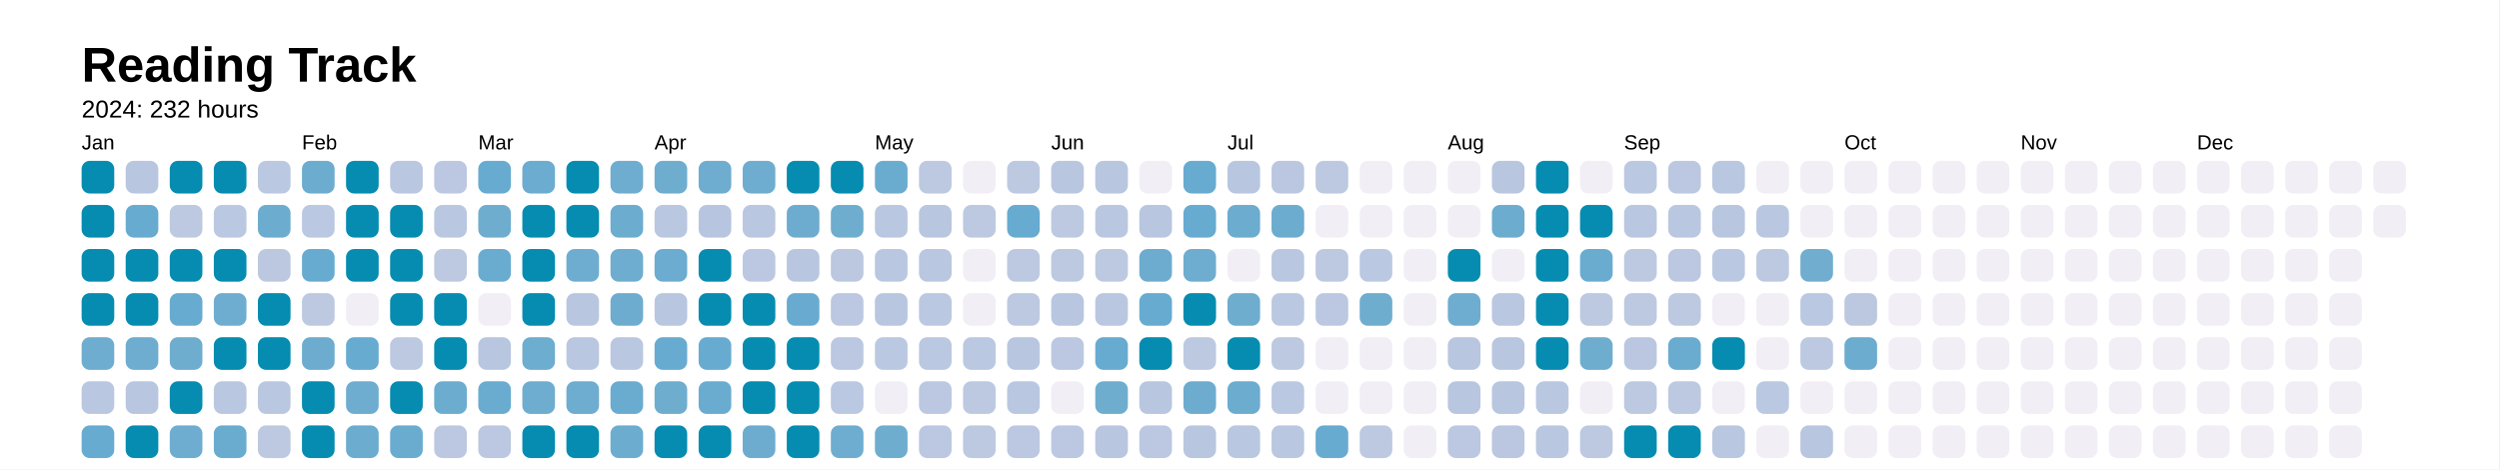
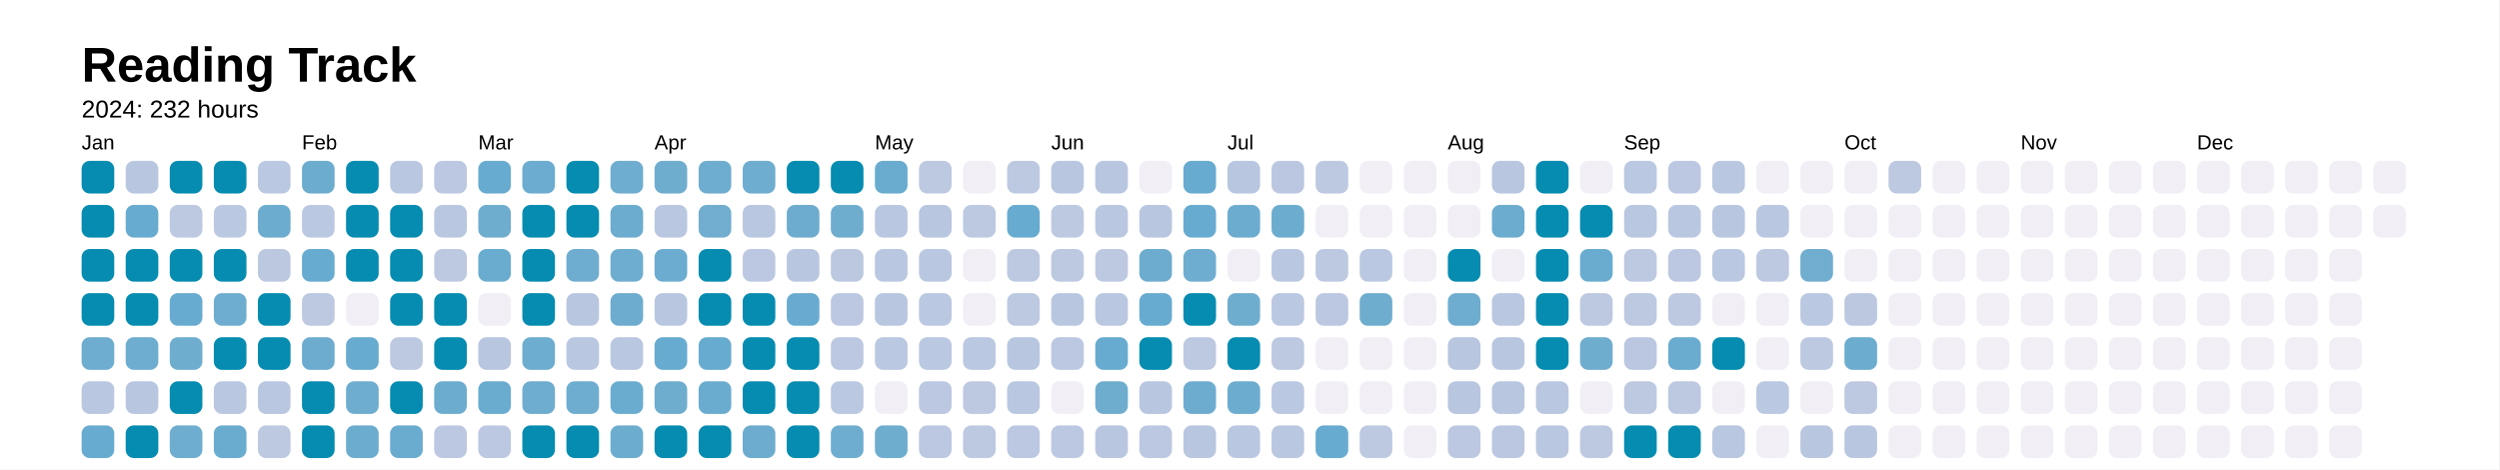
<svg xmlns="http://www.w3.org/2000/svg" baseProfile="full" height="57.5mm" version="1.1" viewBox="0,0,306.2,57.5" width="306.2mm">
  <defs />
  <rect fill="#FFFFFF" height="57.5" width="306.2" x="0" y="0" />
  <text fill="#000000" style="font-size:6px; font-family:Arial; font-weight:bold;" x="10" y="10">Reading Track</text>
  <text fill="#000000" style="font-size:3px; font-family:Arial;" x="10" y="14.4">2024: 232 hours</text>
  <text fill="#000000" style="font-size:2.5px; font-family:Arial" x="10" y="18.3">Jan</text>
  <rect fill="#058cb0" height="4" rx="1" ry="1" width="4" x="10" y="19.7" />
  <rect fill="#058cb0" height="4" rx="1" ry="1" width="4" x="10" y="25.1" />
  <rect fill="#058cb0" height="4" rx="1" ry="1" width="4" x="10" y="30.5" />
  <rect fill="#058cb0" height="4" rx="1" ry="1" width="4" x="10" y="35.9" />
  <rect fill="#6eadcf" height="4" rx="1" ry="1" width="4" x="10" y="41.3" />
  <rect fill="#bac7e0" height="4" rx="1" ry="1" width="4" x="10" y="46.7" />
  <rect fill="#67abd0" height="4" rx="1" ry="1" width="4" x="10" y="52.1" />
  <rect fill="#b8c6e0" height="4" rx="1" ry="1" width="4" x="15.4" y="19.7" />
  <rect fill="#68abd0" height="4" rx="1" ry="1" width="4" x="15.4" y="25.1" />
  <rect fill="#058cb0" height="4" rx="1" ry="1" width="4" x="15.4" y="30.5" />
  <rect fill="#058cb0" height="4" rx="1" ry="1" width="4" x="15.4" y="35.9" />
  <rect fill="#6eadcf" height="4" rx="1" ry="1" width="4" x="15.4" y="41.3" />
  <rect fill="#b9c6e0" height="4" rx="1" ry="1" width="4" x="15.4" y="46.7" />
  <rect fill="#058cb0" height="4" rx="1" ry="1" width="4" x="15.4" y="52.1" />
  <rect fill="#058cb0" height="4" rx="1" ry="1" width="4" x="20.8" y="19.7" />
  <rect fill="#bcc9e1" height="4" rx="1" ry="1" width="4" x="20.8" y="25.1" />
  <rect fill="#058cb0" height="4" rx="1" ry="1" width="4" x="20.8" y="30.5" />
  <rect fill="#68abd0" height="4" rx="1" ry="1" width="4" x="20.8" y="35.9" />
  <rect fill="#6fadcf" height="4" rx="1" ry="1" width="4" x="20.8" y="41.3" />
  <rect fill="#058cb0" height="4" rx="1" ry="1" width="4" x="20.8" y="46.7" />
  <rect fill="#6eadcf" height="4" rx="1" ry="1" width="4" x="20.8" y="52.1" />
  <rect fill="#058cb0" height="4" rx="1" ry="1" width="4" x="26.2" y="19.7" />
  <rect fill="#bbc8e1" height="4" rx="1" ry="1" width="4" x="26.2" y="25.1" />
  <rect fill="#058cb0" height="4" rx="1" ry="1" width="4" x="26.2" y="30.5" />
  <rect fill="#6eadcf" height="4" rx="1" ry="1" width="4" x="26.2" y="35.9" />
  <rect fill="#058cb0" height="4" rx="1" ry="1" width="4" x="26.2" y="41.3" />
  <rect fill="#b9c7e0" height="4" rx="1" ry="1" width="4" x="26.2" y="46.7" />
  <rect fill="#6aacd0" height="4" rx="1" ry="1" width="4" x="26.2" y="52.1" />
  <rect fill="#bbc8e1" height="4" rx="1" ry="1" width="4" x="31.6" y="19.7" />
  <rect fill="#6caccf" height="4" rx="1" ry="1" width="4" x="31.6" y="25.1" />
  <rect fill="#bbc8e0" height="4" rx="1" ry="1" width="4" x="31.6" y="30.5" />
  <rect fill="#058cb0" height="4" rx="1" ry="1" width="4" x="31.6" y="35.9" />
  <rect fill="#058cb0" height="4" rx="1" ry="1" width="4" x="31.6" y="41.3" />
  <rect fill="#bac7e0" height="4" rx="1" ry="1" width="4" x="31.6" y="46.7" />
  <rect fill="#bcc9e1" height="4" rx="1" ry="1" width="4" x="31.6" y="52.1" />
  <text fill="#000000" style="font-size:2.5px; font-family:Arial" x="37.0" y="18.3">Feb</text>
  <rect fill="#6caccf" height="4" rx="1" ry="1" width="4" x="37.0" y="19.7" />
  <rect fill="#bbc8e1" height="4" rx="1" ry="1" width="4" x="37.0" y="25.1" />
  <rect fill="#68abd0" height="4" rx="1" ry="1" width="4" x="37.0" y="30.5" />
  <rect fill="#bdc9e1" height="4" rx="1" ry="1" width="4" x="37.0" y="35.9" />
  <rect fill="#6daccf" height="4" rx="1" ry="1" width="4" x="37.0" y="41.3" />
  <rect fill="#058cb0" height="4" rx="1" ry="1" width="4" x="37.0" y="46.7" />
  <rect fill="#058cb0" height="4" rx="1" ry="1" width="4" x="37.0" y="52.1" />
  <rect fill="#058cb0" height="4" rx="1" ry="1" width="4" x="42.4" y="19.7" />
  <rect fill="#058cb0" height="4" rx="1" ry="1" width="4" x="42.4" y="25.1" />
  <rect fill="#058cb0" height="4" rx="1" ry="1" width="4" x="42.4" y="30.5" />
  <rect fill="#f1eef6" height="4" rx="1" ry="1" width="4" x="42.4" y="35.9" />
  <rect fill="#67abd0" height="4" rx="1" ry="1" width="4" x="42.4" y="41.3" />
  <rect fill="#6eadcf" height="4" rx="1" ry="1" width="4" x="42.4" y="46.7" />
  <rect fill="#6baccf" height="4" rx="1" ry="1" width="4" x="42.4" y="52.1" />
  <rect fill="#bac7e0" height="4" rx="1" ry="1" width="4" x="47.8" y="19.7" />
  <rect fill="#058cb0" height="4" rx="1" ry="1" width="4" x="47.8" y="25.1" />
  <rect fill="#058cb0" height="4" rx="1" ry="1" width="4" x="47.8" y="30.5" />
  <rect fill="#058cb0" height="4" rx="1" ry="1" width="4" x="47.8" y="35.9" />
  <rect fill="#bdc9e1" height="4" rx="1" ry="1" width="4" x="47.8" y="41.3" />
  <rect fill="#058cb0" height="4" rx="1" ry="1" width="4" x="47.8" y="46.7" />
  <rect fill="#6aacd0" height="4" rx="1" ry="1" width="4" x="47.8" y="52.1" />
  <rect fill="#bcc8e1" height="4" rx="1" ry="1" width="4" x="53.2" y="19.7" />
  <rect fill="#bac7e0" height="4" rx="1" ry="1" width="4" x="53.2" y="25.1" />
  <rect fill="#bdc9e1" height="4" rx="1" ry="1" width="4" x="53.2" y="30.5" />
  <rect fill="#058cb0" height="4" rx="1" ry="1" width="4" x="53.2" y="35.9" />
  <rect fill="#058cb0" height="4" rx="1" ry="1" width="4" x="53.2" y="41.3" />
  <rect fill="#6caccf" height="4" rx="1" ry="1" width="4" x="53.2" y="46.7" />
  <rect fill="#bcc8e1" height="4" rx="1" ry="1" width="4" x="53.2" y="52.1" />
  <text fill="#000000" style="font-size:2.5px; font-family:Arial" x="58.6" y="18.3">Mar</text>
  <rect fill="#68abd0" height="4" rx="1" ry="1" width="4" x="58.6" y="19.7" />
  <rect fill="#6fadcf" height="4" rx="1" ry="1" width="4" x="58.6" y="25.1" />
  <rect fill="#69acd0" height="4" rx="1" ry="1" width="4" x="58.6" y="30.5" />
  <rect fill="#f1eef6" height="4" rx="1" ry="1" width="4" x="58.6" y="35.9" />
  <rect fill="#b9c6e0" height="4" rx="1" ry="1" width="4" x="58.6" y="41.3" />
  <rect fill="#69acd0" height="4" rx="1" ry="1" width="4" x="58.6" y="46.7" />
  <rect fill="#bcc8e1" height="4" rx="1" ry="1" width="4" x="58.6" y="52.1" />
  <rect fill="#6bacd0" height="4" rx="1" ry="1" width="4" x="64" y="19.7" />
  <rect fill="#058cb0" height="4" rx="1" ry="1" width="4" x="64" y="25.1" />
  <rect fill="#058cb0" height="4" rx="1" ry="1" width="4" x="64" y="30.5" />
  <rect fill="#058cb0" height="4" rx="1" ry="1" width="4" x="64" y="35.9" />
  <rect fill="#6dadcf" height="4" rx="1" ry="1" width="4" x="64" y="41.3" />
  <rect fill="#6eadcf" height="4" rx="1" ry="1" width="4" x="64" y="46.7" />
  <rect fill="#058cb0" height="4" rx="1" ry="1" width="4" x="64" y="52.1" />
  <rect fill="#058cb0" height="4" rx="1" ry="1" width="4" x="69.4" y="19.7" />
  <rect fill="#058cb0" height="4" rx="1" ry="1" width="4" x="69.4" y="25.1" />
  <rect fill="#6eadcf" height="4" rx="1" ry="1" width="4" x="69.4" y="30.5" />
  <rect fill="#b9c6e0" height="4" rx="1" ry="1" width="4" x="69.4" y="35.9" />
  <rect fill="#bac7e0" height="4" rx="1" ry="1" width="4" x="69.4" y="41.3" />
  <rect fill="#6eadcf" height="4" rx="1" ry="1" width="4" x="69.4" y="46.7" />
  <rect fill="#058cb0" height="4" rx="1" ry="1" width="4" x="69.4" y="52.1" />
  <rect fill="#6eadcf" height="4" rx="1" ry="1" width="4" x="74.8" y="19.7" />
  <rect fill="#6baccf" height="4" rx="1" ry="1" width="4" x="74.8" y="25.1" />
  <rect fill="#6eadcf" height="4" rx="1" ry="1" width="4" x="74.8" y="30.5" />
  <rect fill="#6daccf" height="4" rx="1" ry="1" width="4" x="74.8" y="35.9" />
  <rect fill="#bac7e0" height="4" rx="1" ry="1" width="4" x="74.8" y="41.3" />
  <rect fill="#69acd0" height="4" rx="1" ry="1" width="4" x="74.8" y="46.7" />
  <rect fill="#6caccf" height="4" rx="1" ry="1" width="4" x="74.8" y="52.1" />
  <text fill="#000000" style="font-size:2.5px; font-family:Arial" x="80.2" y="18.3">Apr</text>
  <rect fill="#6fadcf" height="4" rx="1" ry="1" width="4" x="80.2" y="19.7" />
  <rect fill="#bac7e0" height="4" rx="1" ry="1" width="4" x="80.2" y="25.1" />
  <rect fill="#6bacd0" height="4" rx="1" ry="1" width="4" x="80.2" y="30.5" />
  <rect fill="#b8c6e0" height="4" rx="1" ry="1" width="4" x="80.2" y="35.9" />
  <rect fill="#67abd0" height="4" rx="1" ry="1" width="4" x="80.2" y="41.3" />
  <rect fill="#6fadcf" height="4" rx="1" ry="1" width="4" x="80.2" y="46.7" />
  <rect fill="#058cb0" height="4" rx="1" ry="1" width="4" x="80.2" y="52.1" />
  <rect fill="#6eadcf" height="4" rx="1" ry="1" width="4" x="85.6" y="19.7" />
-   <rect fill="#b7c5e0" height="4" rx="1" ry="1" width="4" x="85.6" y="25.1" />
+   <rect fill="#70adcf" height="4" rx="1" ry="1" width="4" x="85.6" y="25.1" />
  <rect fill="#058cb0" height="4" rx="1" ry="1" width="4" x="85.6" y="30.5" />
  <rect fill="#058cb0" height="4" rx="1" ry="1" width="4" x="85.6" y="35.9" />
  <rect fill="#67abd0" height="4" rx="1" ry="1" width="4" x="85.6" y="41.3" />
  <rect fill="#6aacd0" height="4" rx="1" ry="1" width="4" x="85.6" y="46.7" />
  <rect fill="#058cb0" height="4" rx="1" ry="1" width="4" x="85.6" y="52.1" />
  <rect fill="#6eadcf" height="4" rx="1" ry="1" width="4" x="91" y="19.7" />
  <rect fill="#bac7e0" height="4" rx="1" ry="1" width="4" x="91" y="25.1" />
  <rect fill="#bcc8e1" height="4" rx="1" ry="1" width="4" x="91" y="30.5" />
  <rect fill="#058cb0" height="4" rx="1" ry="1" width="4" x="91" y="35.9" />
  <rect fill="#058cb0" height="4" rx="1" ry="1" width="4" x="91" y="41.3" />
  <rect fill="#058cb0" height="4" rx="1" ry="1" width="4" x="91" y="46.7" />
  <rect fill="#6daccf" height="4" rx="1" ry="1" width="4" x="91" y="52.1" />
  <rect fill="#058cb0" height="4" rx="1" ry="1" width="4" x="96.4" y="19.7" />
  <rect fill="#6daccf" height="4" rx="1" ry="1" width="4" x="96.4" y="25.1" />
  <rect fill="#b9c6e0" height="4" rx="1" ry="1" width="4" x="96.4" y="30.5" />
  <rect fill="#69abd0" height="4" rx="1" ry="1" width="4" x="96.4" y="35.9" />
  <rect fill="#058cb0" height="4" rx="1" ry="1" width="4" x="96.4" y="41.3" />
  <rect fill="#058cb0" height="4" rx="1" ry="1" width="4" x="96.4" y="46.7" />
  <rect fill="#058cb0" height="4" rx="1" ry="1" width="4" x="96.4" y="52.1" />
  <rect fill="#058cb0" height="4" rx="1" ry="1" width="4" x="101.8" y="19.7" />
  <rect fill="#6fadcf" height="4" rx="1" ry="1" width="4" x="101.8" y="25.1" />
  <rect fill="#bbc8e0" height="4" rx="1" ry="1" width="4" x="101.8" y="30.5" />
  <rect fill="#bcc8e1" height="4" rx="1" ry="1" width="4" x="101.8" y="35.9" />
  <rect fill="#bcc8e1" height="4" rx="1" ry="1" width="4" x="101.8" y="41.3" />
  <rect fill="#bbc8e1" height="4" rx="1" ry="1" width="4" x="101.8" y="46.7" />
  <rect fill="#6eadcf" height="4" rx="1" ry="1" width="4" x="101.8" y="52.1" />
  <text fill="#000000" style="font-size:2.5px; font-family:Arial" x="107.2" y="18.3">May</text>
  <rect fill="#6aacd0" height="4" rx="1" ry="1" width="4" x="107.2" y="19.7" />
  <rect fill="#bac7e0" height="4" rx="1" ry="1" width="4" x="107.2" y="25.1" />
  <rect fill="#bac7e0" height="4" rx="1" ry="1" width="4" x="107.2" y="30.5" />
  <rect fill="#b8c6e0" height="4" rx="1" ry="1" width="4" x="107.2" y="35.9" />
  <rect fill="#bbc8e1" height="4" rx="1" ry="1" width="4" x="107.2" y="41.3" />
  <rect fill="#f1eef6" height="4" rx="1" ry="1" width="4" x="107.2" y="46.7" />
  <rect fill="#6fadcf" height="4" rx="1" ry="1" width="4" x="107.2" y="52.1" />
  <rect fill="#bdc9e1" height="4" rx="1" ry="1" width="4" x="112.6" y="19.7" />
  <rect fill="#b8c6e0" height="4" rx="1" ry="1" width="4" x="112.6" y="25.1" />
  <rect fill="#bac7e0" height="4" rx="1" ry="1" width="4" x="112.6" y="30.5" />
  <rect fill="#bbc8e1" height="4" rx="1" ry="1" width="4" x="112.6" y="35.9" />
  <rect fill="#bbc8e1" height="4" rx="1" ry="1" width="4" x="112.6" y="41.3" />
  <rect fill="#bcc8e1" height="4" rx="1" ry="1" width="4" x="112.6" y="46.7" />
  <rect fill="#bcc8e1" height="4" rx="1" ry="1" width="4" x="112.6" y="52.1" />
  <rect fill="#f1eef6" height="4" rx="1" ry="1" width="4" x="118" y="19.7" />
  <rect fill="#bcc9e1" height="4" rx="1" ry="1" width="4" x="118" y="25.1" />
  <rect fill="#f1eef6" height="4" rx="1" ry="1" width="4" x="118" y="30.5" />
  <rect fill="#f1eef6" height="4" rx="1" ry="1" width="4" x="118" y="35.9" />
  <rect fill="#bbc8e1" height="4" rx="1" ry="1" width="4" x="118" y="41.3" />
  <rect fill="#bdc9e1" height="4" rx="1" ry="1" width="4" x="118" y="46.7" />
  <rect fill="#bdc9e1" height="4" rx="1" ry="1" width="4" x="118" y="52.1" />
  <rect fill="#bdc9e1" height="4" rx="1" ry="1" width="4" x="123.4" y="19.7" />
  <rect fill="#67abd0" height="4" rx="1" ry="1" width="4" x="123.4" y="25.1" />
  <rect fill="#bcc9e1" height="4" rx="1" ry="1" width="4" x="123.4" y="30.5" />
  <rect fill="#bdc9e1" height="4" rx="1" ry="1" width="4" x="123.4" y="35.9" />
  <rect fill="#b8c6e0" height="4" rx="1" ry="1" width="4" x="123.4" y="41.3" />
  <rect fill="#bac7e0" height="4" rx="1" ry="1" width="4" x="123.4" y="46.7" />
  <rect fill="#bcc8e1" height="4" rx="1" ry="1" width="4" x="123.4" y="52.1" />
  <text fill="#000000" style="font-size:2.5px; font-family:Arial" x="128.8" y="18.3">Jun</text>
  <rect fill="#b9c6e0" height="4" rx="1" ry="1" width="4" x="128.8" y="19.7" />
  <rect fill="#bcc9e1" height="4" rx="1" ry="1" width="4" x="128.8" y="25.1" />
  <rect fill="#bdc9e1" height="4" rx="1" ry="1" width="4" x="128.8" y="30.5" />
  <rect fill="#b8c6e0" height="4" rx="1" ry="1" width="4" x="128.8" y="35.9" />
  <rect fill="#bcc8e1" height="4" rx="1" ry="1" width="4" x="128.8" y="41.3" />
  <rect fill="#f1eef6" height="4" rx="1" ry="1" width="4" x="128.8" y="46.7" />
  <rect fill="#bcc8e1" height="4" rx="1" ry="1" width="4" x="128.8" y="52.1" />
  <rect fill="#b9c6e0" height="4" rx="1" ry="1" width="4" x="134.2" y="19.7" />
  <rect fill="#bac7e0" height="4" rx="1" ry="1" width="4" x="134.2" y="25.1" />
  <rect fill="#bdc9e1" height="4" rx="1" ry="1" width="4" x="134.2" y="30.5" />
  <rect fill="#bac7e0" height="4" rx="1" ry="1" width="4" x="134.2" y="35.9" />
  <rect fill="#67abd0" height="4" rx="1" ry="1" width="4" x="134.2" y="41.3" />
  <rect fill="#6fadcf" height="4" rx="1" ry="1" width="4" x="134.2" y="46.7" />
  <rect fill="#b9c6e0" height="4" rx="1" ry="1" width="4" x="134.2" y="52.1" />
  <rect fill="#f1eef6" height="4" rx="1" ry="1" width="4" x="139.6" y="19.7" />
  <rect fill="#b8c6e0" height="4" rx="1" ry="1" width="4" x="139.6" y="25.1" />
  <rect fill="#6daccf" height="4" rx="1" ry="1" width="4" x="139.6" y="30.5" />
  <rect fill="#67abd0" height="4" rx="1" ry="1" width="4" x="139.6" y="35.9" />
  <rect fill="#058cb0" height="4" rx="1" ry="1" width="4" x="139.6" y="41.3" />
  <rect fill="#b8c6e0" height="4" rx="1" ry="1" width="4" x="139.6" y="46.7" />
  <rect fill="#bcc8e1" height="4" rx="1" ry="1" width="4" x="139.6" y="52.1" />
  <rect fill="#67abd0" height="4" rx="1" ry="1" width="4" x="145" y="19.7" />
  <rect fill="#67abd0" height="4" rx="1" ry="1" width="4" x="145" y="25.1" />
  <rect fill="#6eadcf" height="4" rx="1" ry="1" width="4" x="145" y="30.5" />
  <rect fill="#058cb0" height="4" rx="1" ry="1" width="4" x="145" y="35.9" />
  <rect fill="#bdc9e1" height="4" rx="1" ry="1" width="4" x="145" y="41.3" />
  <rect fill="#6daccf" height="4" rx="1" ry="1" width="4" x="145" y="46.7" />
  <rect fill="#b8c6e0" height="4" rx="1" ry="1" width="4" x="145" y="52.1" />
  <text fill="#000000" style="font-size:2.5px; font-family:Arial" x="150.4" y="18.3">Jul</text>
  <rect fill="#b8c6e0" height="4" rx="1" ry="1" width="4" x="150.4" y="19.7" />
  <rect fill="#6baccf" height="4" rx="1" ry="1" width="4" x="150.4" y="25.1" />
  <rect fill="#f1eef6" height="4" rx="1" ry="1" width="4" x="150.4" y="30.5" />
  <rect fill="#6fadcf" height="4" rx="1" ry="1" width="4" x="150.4" y="35.9" />
  <rect fill="#058cb0" height="4" rx="1" ry="1" width="4" x="150.4" y="41.3" />
  <rect fill="#6caccf" height="4" rx="1" ry="1" width="4" x="150.4" y="46.7" />
  <rect fill="#b9c7e0" height="4" rx="1" ry="1" width="4" x="150.4" y="52.1" />
  <rect fill="#bbc7e0" height="4" rx="1" ry="1" width="4" x="155.8" y="19.7" />
  <rect fill="#6caccf" height="4" rx="1" ry="1" width="4" x="155.8" y="25.1" />
  <rect fill="#bac7e0" height="4" rx="1" ry="1" width="4" x="155.8" y="30.5" />
  <rect fill="#bbc8e1" height="4" rx="1" ry="1" width="4" x="155.8" y="35.9" />
  <rect fill="#bdc9e1" height="4" rx="1" ry="1" width="4" x="155.8" y="41.3" />
  <rect fill="#bbc8e1" height="4" rx="1" ry="1" width="4" x="155.8" y="46.7" />
  <rect fill="#bac7e0" height="4" rx="1" ry="1" width="4" x="155.8" y="52.1" />
  <rect fill="#bcc9e1" height="4" rx="1" ry="1" width="4" x="161.2" y="19.7" />
  <rect fill="#f1eef6" height="4" rx="1" ry="1" width="4" x="161.2" y="25.1" />
  <rect fill="#bdc9e1" height="4" rx="1" ry="1" width="4" x="161.2" y="30.5" />
  <rect fill="#bcc8e1" height="4" rx="1" ry="1" width="4" x="161.2" y="35.9" />
  <rect fill="#f1eef6" height="4" rx="1" ry="1" width="4" x="161.2" y="41.3" />
  <rect fill="#f1eef6" height="4" rx="1" ry="1" width="4" x="161.2" y="46.7" />
  <rect fill="#68abd0" height="4" rx="1" ry="1" width="4" x="161.2" y="52.1" />
  <rect fill="#f1eef6" height="4" rx="1" ry="1" width="4" x="166.6" y="19.7" />
  <rect fill="#f1eef6" height="4" rx="1" ry="1" width="4" x="166.6" y="25.1" />
  <rect fill="#bbc8e1" height="4" rx="1" ry="1" width="4" x="166.6" y="30.5" />
  <rect fill="#6fadcf" height="4" rx="1" ry="1" width="4" x="166.6" y="35.9" />
  <rect fill="#f1eef6" height="4" rx="1" ry="1" width="4" x="166.6" y="41.3" />
  <rect fill="#f1eef6" height="4" rx="1" ry="1" width="4" x="166.6" y="46.7" />
  <rect fill="#bdc9e1" height="4" rx="1" ry="1" width="4" x="166.6" y="52.1" />
  <rect fill="#f1eef6" height="4" rx="1" ry="1" width="4" x="172" y="19.7" />
  <rect fill="#f1eef6" height="4" rx="1" ry="1" width="4" x="172" y="25.1" />
  <rect fill="#f1eef6" height="4" rx="1" ry="1" width="4" x="172" y="30.5" />
  <rect fill="#f1eef6" height="4" rx="1" ry="1" width="4" x="172" y="35.9" />
  <rect fill="#f1eef6" height="4" rx="1" ry="1" width="4" x="172" y="41.3" />
  <rect fill="#f1eef6" height="4" rx="1" ry="1" width="4" x="172" y="46.7" />
  <rect fill="#f1eef6" height="4" rx="1" ry="1" width="4" x="172" y="52.1" />
  <text fill="#000000" style="font-size:2.5px; font-family:Arial" x="177.4" y="18.3">Aug</text>
  <rect fill="#f1eef6" height="4" rx="1" ry="1" width="4" x="177.4" y="19.7" />
  <rect fill="#f1eef6" height="4" rx="1" ry="1" width="4" x="177.4" y="25.1" />
  <rect fill="#058cb0" height="4" rx="1" ry="1" width="4" x="177.4" y="30.5" />
  <rect fill="#6eadcf" height="4" rx="1" ry="1" width="4" x="177.4" y="35.9" />
  <rect fill="#b9c6e0" height="4" rx="1" ry="1" width="4" x="177.4" y="41.3" />
  <rect fill="#b9c6e0" height="4" rx="1" ry="1" width="4" x="177.4" y="46.7" />
  <rect fill="#bcc8e1" height="4" rx="1" ry="1" width="4" x="177.4" y="52.1" />
  <rect fill="#b9c6e0" height="4" rx="1" ry="1" width="4" x="182.8" y="19.7" />
  <rect fill="#6baccf" height="4" rx="1" ry="1" width="4" x="182.8" y="25.1" />
  <rect fill="#f1eef6" height="4" rx="1" ry="1" width="4" x="182.8" y="30.5" />
  <rect fill="#b9c7e0" height="4" rx="1" ry="1" width="4" x="182.8" y="35.9" />
  <rect fill="#b9c6e0" height="4" rx="1" ry="1" width="4" x="182.8" y="41.3" />
  <rect fill="#b8c6e0" height="4" rx="1" ry="1" width="4" x="182.8" y="46.7" />
  <rect fill="#bbc7e0" height="4" rx="1" ry="1" width="4" x="182.8" y="52.1" />
  <rect fill="#058cb0" height="4" rx="1" ry="1" width="4" x="188.2" y="19.7" />
  <rect fill="#058cb0" height="4" rx="1" ry="1" width="4" x="188.2" y="25.1" />
  <rect fill="#058cb0" height="4" rx="1" ry="1" width="4" x="188.2" y="30.5" />
  <rect fill="#058cb0" height="4" rx="1" ry="1" width="4" x="188.2" y="35.9" />
  <rect fill="#058cb0" height="4" rx="1" ry="1" width="4" x="188.2" y="41.3" />
  <rect fill="#bac7e0" height="4" rx="1" ry="1" width="4" x="188.2" y="46.7" />
  <rect fill="#bac7e0" height="4" rx="1" ry="1" width="4" x="188.2" y="52.1" />
  <rect fill="#f1eef6" height="4" rx="1" ry="1" width="4" x="193.6" y="19.7" />
  <rect fill="#058cb0" height="4" rx="1" ry="1" width="4" x="193.6" y="25.1" />
  <rect fill="#6aacd0" height="4" rx="1" ry="1" width="4" x="193.6" y="30.5" />
  <rect fill="#bcc9e1" height="4" rx="1" ry="1" width="4" x="193.6" y="35.9" />
  <rect fill="#6fadcf" height="4" rx="1" ry="1" width="4" x="193.6" y="41.3" />
  <rect fill="#f1eef6" height="4" rx="1" ry="1" width="4" x="193.6" y="46.7" />
  <rect fill="#bdc9e1" height="4" rx="1" ry="1" width="4" x="193.6" y="52.1" />
  <text fill="#000000" style="font-size:2.5px; font-family:Arial" x="199" y="18.3">Sep</text>
  <rect fill="#bbc8e1" height="4" rx="1" ry="1" width="4" x="199" y="19.7" />
  <rect fill="#bac7e0" height="4" rx="1" ry="1" width="4" x="199" y="25.1" />
  <rect fill="#bdc9e1" height="4" rx="1" ry="1" width="4" x="199" y="30.5" />
  <rect fill="#bdc9e1" height="4" rx="1" ry="1" width="4" x="199" y="35.9" />
  <rect fill="#bbc7e0" height="4" rx="1" ry="1" width="4" x="199" y="41.3" />
  <rect fill="#bdc9e1" height="4" rx="1" ry="1" width="4" x="199" y="46.7" />
  <rect fill="#058cb0" height="4" rx="1" ry="1" width="4" x="199" y="52.1" />
  <rect fill="#bcc8e1" height="4" rx="1" ry="1" width="4" x="204.4" y="19.7" />
  <rect fill="#bac7e0" height="4" rx="1" ry="1" width="4" x="204.4" y="25.1" />
  <rect fill="#bcc8e1" height="4" rx="1" ry="1" width="4" x="204.4" y="30.5" />
  <rect fill="#bdc9e1" height="4" rx="1" ry="1" width="4" x="204.4" y="35.9" />
  <rect fill="#6aacd0" height="4" rx="1" ry="1" width="4" x="204.4" y="41.3" />
  <rect fill="#bcc9e1" height="4" rx="1" ry="1" width="4" x="204.4" y="46.7" />
  <rect fill="#058cb0" height="4" rx="1" ry="1" width="4" x="204.4" y="52.1" />
  <rect fill="#b9c7e0" height="4" rx="1" ry="1" width="4" x="209.8" y="19.7" />
  <rect fill="#b8c6e0" height="4" rx="1" ry="1" width="4" x="209.8" y="25.1" />
  <rect fill="#bbc8e1" height="4" rx="1" ry="1" width="4" x="209.8" y="30.5" />
  <rect fill="#f1eef6" height="4" rx="1" ry="1" width="4" x="209.8" y="35.9" />
  <rect fill="#058cb0" height="4" rx="1" ry="1" width="4" x="209.8" y="41.3" />
  <rect fill="#f1eef6" height="4" rx="1" ry="1" width="4" x="209.8" y="46.7" />
  <rect fill="#b9c7e0" height="4" rx="1" ry="1" width="4" x="209.8" y="52.1" />
  <rect fill="#f1eef6" height="4" rx="1" ry="1" width="4" x="215.2" y="19.7" />
  <rect fill="#bac7e0" height="4" rx="1" ry="1" width="4" x="215.2" y="25.1" />
  <rect fill="#bdc9e1" height="4" rx="1" ry="1" width="4" x="215.2" y="30.5" />
  <rect fill="#f1eef6" height="4" rx="1" ry="1" width="4" x="215.2" y="35.9" />
  <rect fill="#f1eef6" height="4" rx="1" ry="1" width="4" x="215.2" y="41.3" />
  <rect fill="#bbc8e1" height="4" rx="1" ry="1" width="4" x="215.2" y="46.7" />
  <rect fill="#f1eef6" height="4" rx="1" ry="1" width="4" x="215.2" y="52.1" />
  <rect fill="#f1eef6" height="4" rx="1" ry="1" width="4" x="220.6" y="19.7" />
  <rect fill="#f1eef6" height="4" rx="1" ry="1" width="4" x="220.6" y="25.1" />
  <rect fill="#70adcf" height="4" rx="1" ry="1" width="4" x="220.6" y="30.5" />
  <rect fill="#bbc8e1" height="4" rx="1" ry="1" width="4" x="220.6" y="35.9" />
  <rect fill="#bcc9e1" height="4" rx="1" ry="1" width="4" x="220.6" y="41.3" />
  <rect fill="#f1eef6" height="4" rx="1" ry="1" width="4" x="220.6" y="46.7" />
  <rect fill="#b9c6e0" height="4" rx="1" ry="1" width="4" x="220.6" y="52.1" />
  <text fill="#000000" style="font-size:2.5px; font-family:Arial" x="226" y="18.3">Oct</text>
  <rect fill="#f1eef6" height="4" rx="1" ry="1" width="4" x="226" y="19.7" />
  <rect fill="#f1eef6" height="4" rx="1" ry="1" width="4" x="226" y="25.1" />
  <rect fill="#f1eef6" height="4" rx="1" ry="1" width="4" x="226" y="30.5" />
  <rect fill="#bbc8e0" height="4" rx="1" ry="1" width="4" x="226" y="35.9" />
  <rect fill="#6caccf" height="4" rx="1" ry="1" width="4" x="226" y="41.3" />
-   <rect fill="#f1eef6" height="4" rx="1" ry="1" width="4" x="226" y="46.7" />
-   <rect fill="#f1eef6" height="4" rx="1" ry="1" width="4" x="226" y="52.1" />
-   <rect fill="#f1eef6" height="4" rx="1" ry="1" width="4" x="231.4" y="19.7" />
+   <rect fill="#bdc9e1" height="4" rx="1" ry="1" width="4" x="226" y="46.7" />
+   <rect fill="#b8c6e0" height="4" rx="1" ry="1" width="4" x="226" y="52.1" />
+   <rect fill="#bdc9e1" height="4" rx="1" ry="1" width="4" x="231.4" y="19.7" />
  <rect fill="#f1eef6" height="4" rx="1" ry="1" width="4" x="231.4" y="25.1" />
  <rect fill="#f1eef6" height="4" rx="1" ry="1" width="4" x="231.4" y="30.5" />
  <rect fill="#f1eef6" height="4" rx="1" ry="1" width="4" x="231.4" y="35.9" />
  <rect fill="#f1eef6" height="4" rx="1" ry="1" width="4" x="231.4" y="41.3" />
  <rect fill="#f1eef6" height="4" rx="1" ry="1" width="4" x="231.4" y="46.7" />
  <rect fill="#f1eef6" height="4" rx="1" ry="1" width="4" x="231.4" y="52.1" />
  <rect fill="#f1eef6" height="4" rx="1" ry="1" width="4" x="236.8" y="19.7" />
  <rect fill="#f1eef6" height="4" rx="1" ry="1" width="4" x="236.8" y="25.1" />
  <rect fill="#f1eef6" height="4" rx="1" ry="1" width="4" x="236.8" y="30.5" />
  <rect fill="#f1eef6" height="4" rx="1" ry="1" width="4" x="236.8" y="35.9" />
  <rect fill="#f1eef6" height="4" rx="1" ry="1" width="4" x="236.8" y="41.3" />
  <rect fill="#f1eef6" height="4" rx="1" ry="1" width="4" x="236.8" y="46.7" />
  <rect fill="#f1eef6" height="4" rx="1" ry="1" width="4" x="236.8" y="52.1" />
  <rect fill="#f1eef6" height="4" rx="1" ry="1" width="4" x="242.2" y="19.7" />
  <rect fill="#f1eef6" height="4" rx="1" ry="1" width="4" x="242.2" y="25.1" />
  <rect fill="#f1eef6" height="4" rx="1" ry="1" width="4" x="242.2" y="30.5" />
  <rect fill="#f1eef6" height="4" rx="1" ry="1" width="4" x="242.2" y="35.9" />
  <rect fill="#f1eef6" height="4" rx="1" ry="1" width="4" x="242.2" y="41.3" />
  <rect fill="#f1eef6" height="4" rx="1" ry="1" width="4" x="242.2" y="46.7" />
  <rect fill="#f1eef6" height="4" rx="1" ry="1" width="4" x="242.2" y="52.1" />
  <text fill="#000000" style="font-size:2.5px; font-family:Arial" x="247.6" y="18.3">Nov</text>
  <rect fill="#f1eef6" height="4" rx="1" ry="1" width="4" x="247.6" y="19.7" />
  <rect fill="#f1eef6" height="4" rx="1" ry="1" width="4" x="247.6" y="25.1" />
  <rect fill="#f1eef6" height="4" rx="1" ry="1" width="4" x="247.6" y="30.5" />
  <rect fill="#f1eef6" height="4" rx="1" ry="1" width="4" x="247.6" y="35.9" />
  <rect fill="#f1eef6" height="4" rx="1" ry="1" width="4" x="247.6" y="41.3" />
  <rect fill="#f1eef6" height="4" rx="1" ry="1" width="4" x="247.6" y="46.7" />
  <rect fill="#f1eef6" height="4" rx="1" ry="1" width="4" x="247.6" y="52.1" />
  <rect fill="#f1eef6" height="4" rx="1" ry="1" width="4" x="253" y="19.7" />
  <rect fill="#f1eef6" height="4" rx="1" ry="1" width="4" x="253" y="25.1" />
  <rect fill="#f1eef6" height="4" rx="1" ry="1" width="4" x="253" y="30.5" />
  <rect fill="#f1eef6" height="4" rx="1" ry="1" width="4" x="253" y="35.9" />
  <rect fill="#f1eef6" height="4" rx="1" ry="1" width="4" x="253" y="41.3" />
  <rect fill="#f1eef6" height="4" rx="1" ry="1" width="4" x="253" y="46.7" />
  <rect fill="#f1eef6" height="4" rx="1" ry="1" width="4" x="253" y="52.1" />
  <rect fill="#f1eef6" height="4" rx="1" ry="1" width="4" x="258.4" y="19.7" />
  <rect fill="#f1eef6" height="4" rx="1" ry="1" width="4" x="258.4" y="25.1" />
  <rect fill="#f1eef6" height="4" rx="1" ry="1" width="4" x="258.4" y="30.5" />
  <rect fill="#f1eef6" height="4" rx="1" ry="1" width="4" x="258.4" y="35.9" />
  <rect fill="#f1eef6" height="4" rx="1" ry="1" width="4" x="258.4" y="41.3" />
  <rect fill="#f1eef6" height="4" rx="1" ry="1" width="4" x="258.4" y="46.7" />
  <rect fill="#f1eef6" height="4" rx="1" ry="1" width="4" x="258.4" y="52.1" />
  <rect fill="#f1eef6" height="4" rx="1" ry="1" width="4" x="263.8" y="19.7" />
  <rect fill="#f1eef6" height="4" rx="1" ry="1" width="4" x="263.8" y="25.1" />
  <rect fill="#f1eef6" height="4" rx="1" ry="1" width="4" x="263.8" y="30.5" />
  <rect fill="#f1eef6" height="4" rx="1" ry="1" width="4" x="263.8" y="35.9" />
  <rect fill="#f1eef6" height="4" rx="1" ry="1" width="4" x="263.8" y="41.3" />
  <rect fill="#f1eef6" height="4" rx="1" ry="1" width="4" x="263.8" y="46.7" />
  <rect fill="#f1eef6" height="4" rx="1" ry="1" width="4" x="263.8" y="52.1" />
  <text fill="#000000" style="font-size:2.5px; font-family:Arial" x="269.2" y="18.3">Dec</text>
  <rect fill="#f1eef6" height="4" rx="1" ry="1" width="4" x="269.2" y="19.7" />
  <rect fill="#f1eef6" height="4" rx="1" ry="1" width="4" x="269.2" y="25.1" />
  <rect fill="#f1eef6" height="4" rx="1" ry="1" width="4" x="269.2" y="30.5" />
  <rect fill="#f1eef6" height="4" rx="1" ry="1" width="4" x="269.2" y="35.9" />
  <rect fill="#f1eef6" height="4" rx="1" ry="1" width="4" x="269.2" y="41.3" />
  <rect fill="#f1eef6" height="4" rx="1" ry="1" width="4" x="269.2" y="46.7" />
  <rect fill="#f1eef6" height="4" rx="1" ry="1" width="4" x="269.2" y="52.1" />
  <rect fill="#f1eef6" height="4" rx="1" ry="1" width="4" x="274.6" y="19.7" />
  <rect fill="#f1eef6" height="4" rx="1" ry="1" width="4" x="274.6" y="25.1" />
  <rect fill="#f1eef6" height="4" rx="1" ry="1" width="4" x="274.6" y="30.5" />
  <rect fill="#f1eef6" height="4" rx="1" ry="1" width="4" x="274.6" y="35.9" />
  <rect fill="#f1eef6" height="4" rx="1" ry="1" width="4" x="274.6" y="41.3" />
  <rect fill="#f1eef6" height="4" rx="1" ry="1" width="4" x="274.6" y="46.7" />
  <rect fill="#f1eef6" height="4" rx="1" ry="1" width="4" x="274.6" y="52.1" />
  <rect fill="#f1eef6" height="4" rx="1" ry="1" width="4" x="280" y="19.7" />
  <rect fill="#f1eef6" height="4" rx="1" ry="1" width="4" x="280" y="25.1" />
  <rect fill="#f1eef6" height="4" rx="1" ry="1" width="4" x="280" y="30.5" />
  <rect fill="#f1eef6" height="4" rx="1" ry="1" width="4" x="280" y="35.9" />
  <rect fill="#f1eef6" height="4" rx="1" ry="1" width="4" x="280" y="41.3" />
  <rect fill="#f1eef6" height="4" rx="1" ry="1" width="4" x="280" y="46.7" />
  <rect fill="#f1eef6" height="4" rx="1" ry="1" width="4" x="280" y="52.1" />
  <rect fill="#f1eef6" height="4" rx="1" ry="1" width="4" x="285.4" y="19.7" />
  <rect fill="#f1eef6" height="4" rx="1" ry="1" width="4" x="285.4" y="25.1" />
  <rect fill="#f1eef6" height="4" rx="1" ry="1" width="4" x="285.4" y="30.5" />
  <rect fill="#f1eef6" height="4" rx="1" ry="1" width="4" x="285.4" y="35.9" />
  <rect fill="#f1eef6" height="4" rx="1" ry="1" width="4" x="285.4" y="41.3" />
  <rect fill="#f1eef6" height="4" rx="1" ry="1" width="4" x="285.4" y="46.7" />
  <rect fill="#f1eef6" height="4" rx="1" ry="1" width="4" x="285.4" y="52.1" />
  <rect fill="#f1eef6" height="4" rx="1" ry="1" width="4" x="290.8" y="19.7" />
  <rect fill="#f1eef6" height="4" rx="1" ry="1" width="4" x="290.8" y="25.1" />
</svg>
